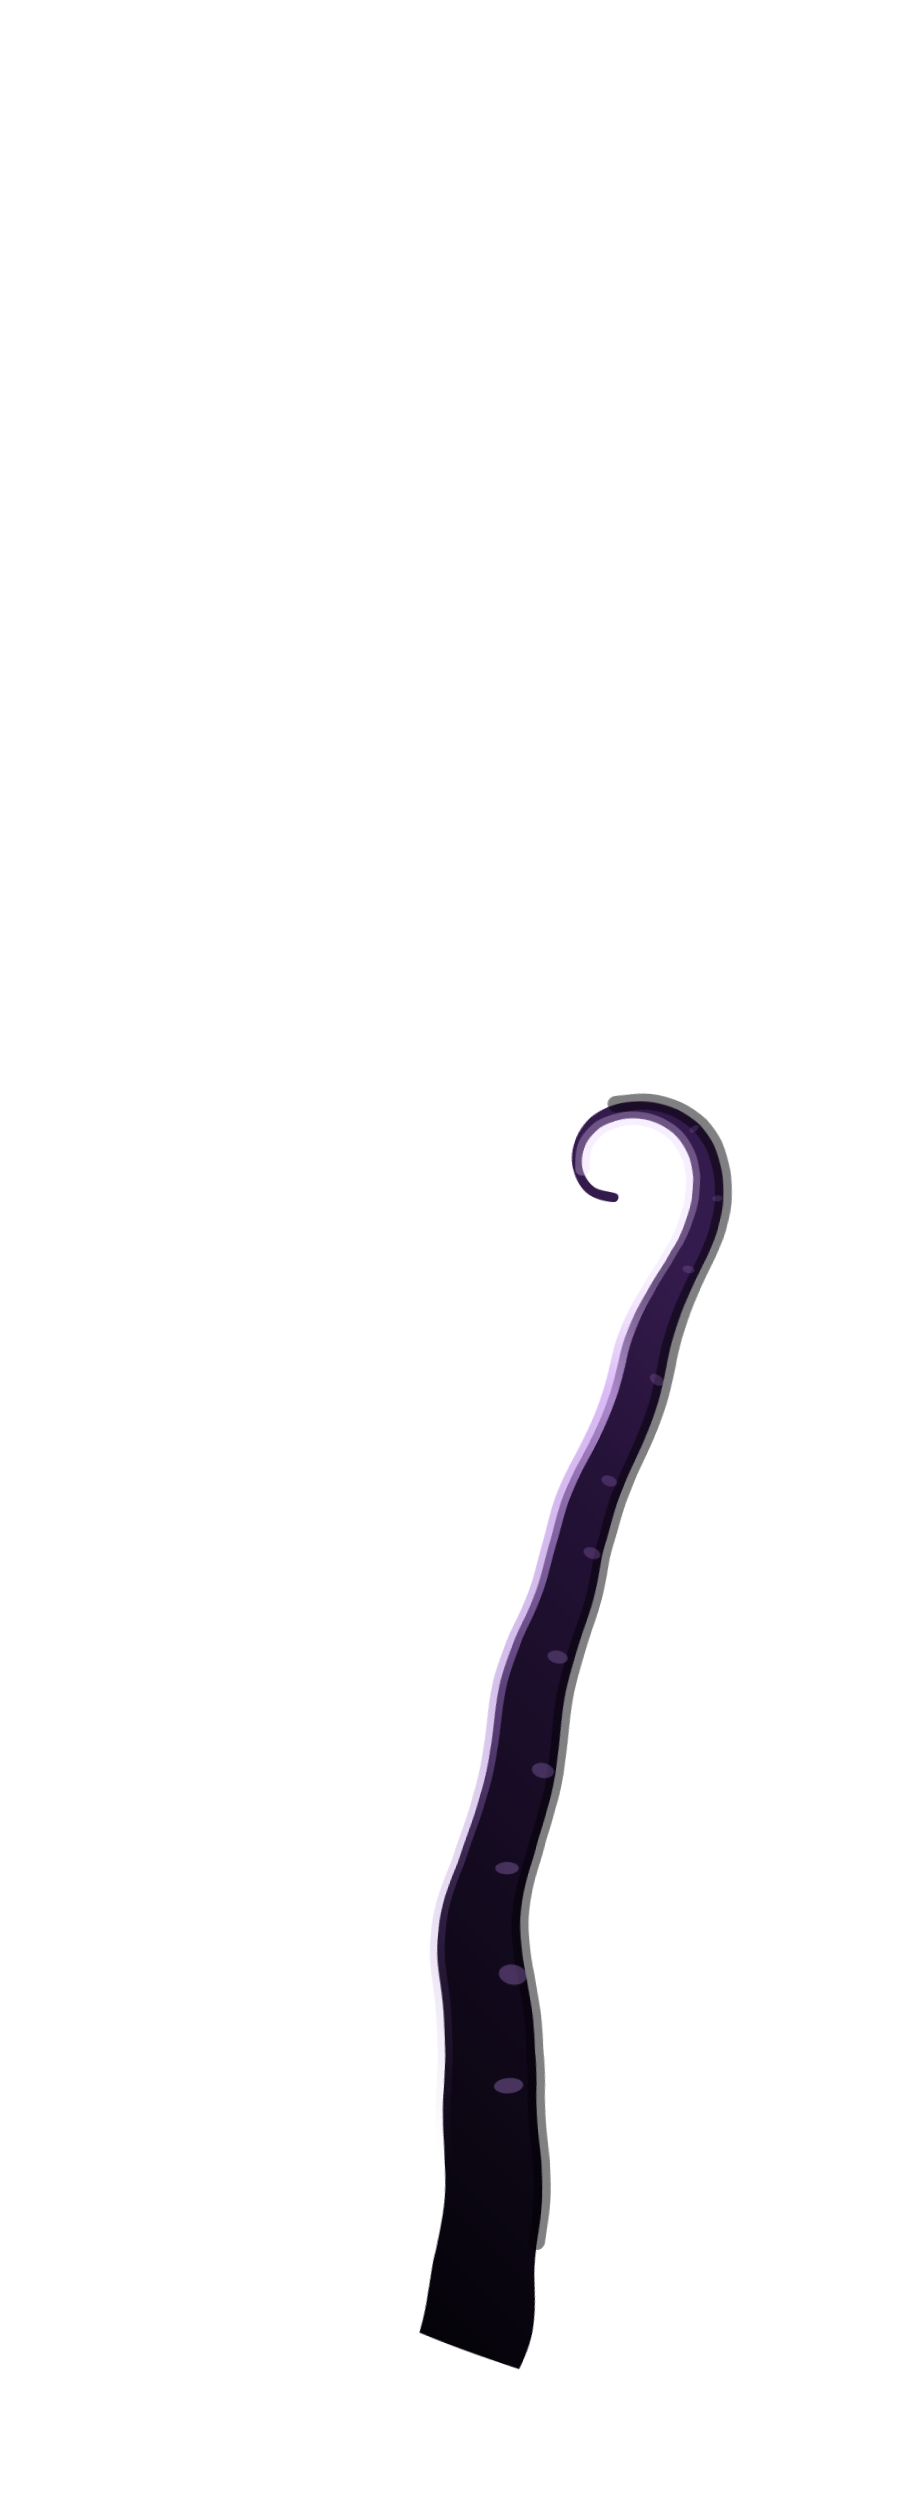
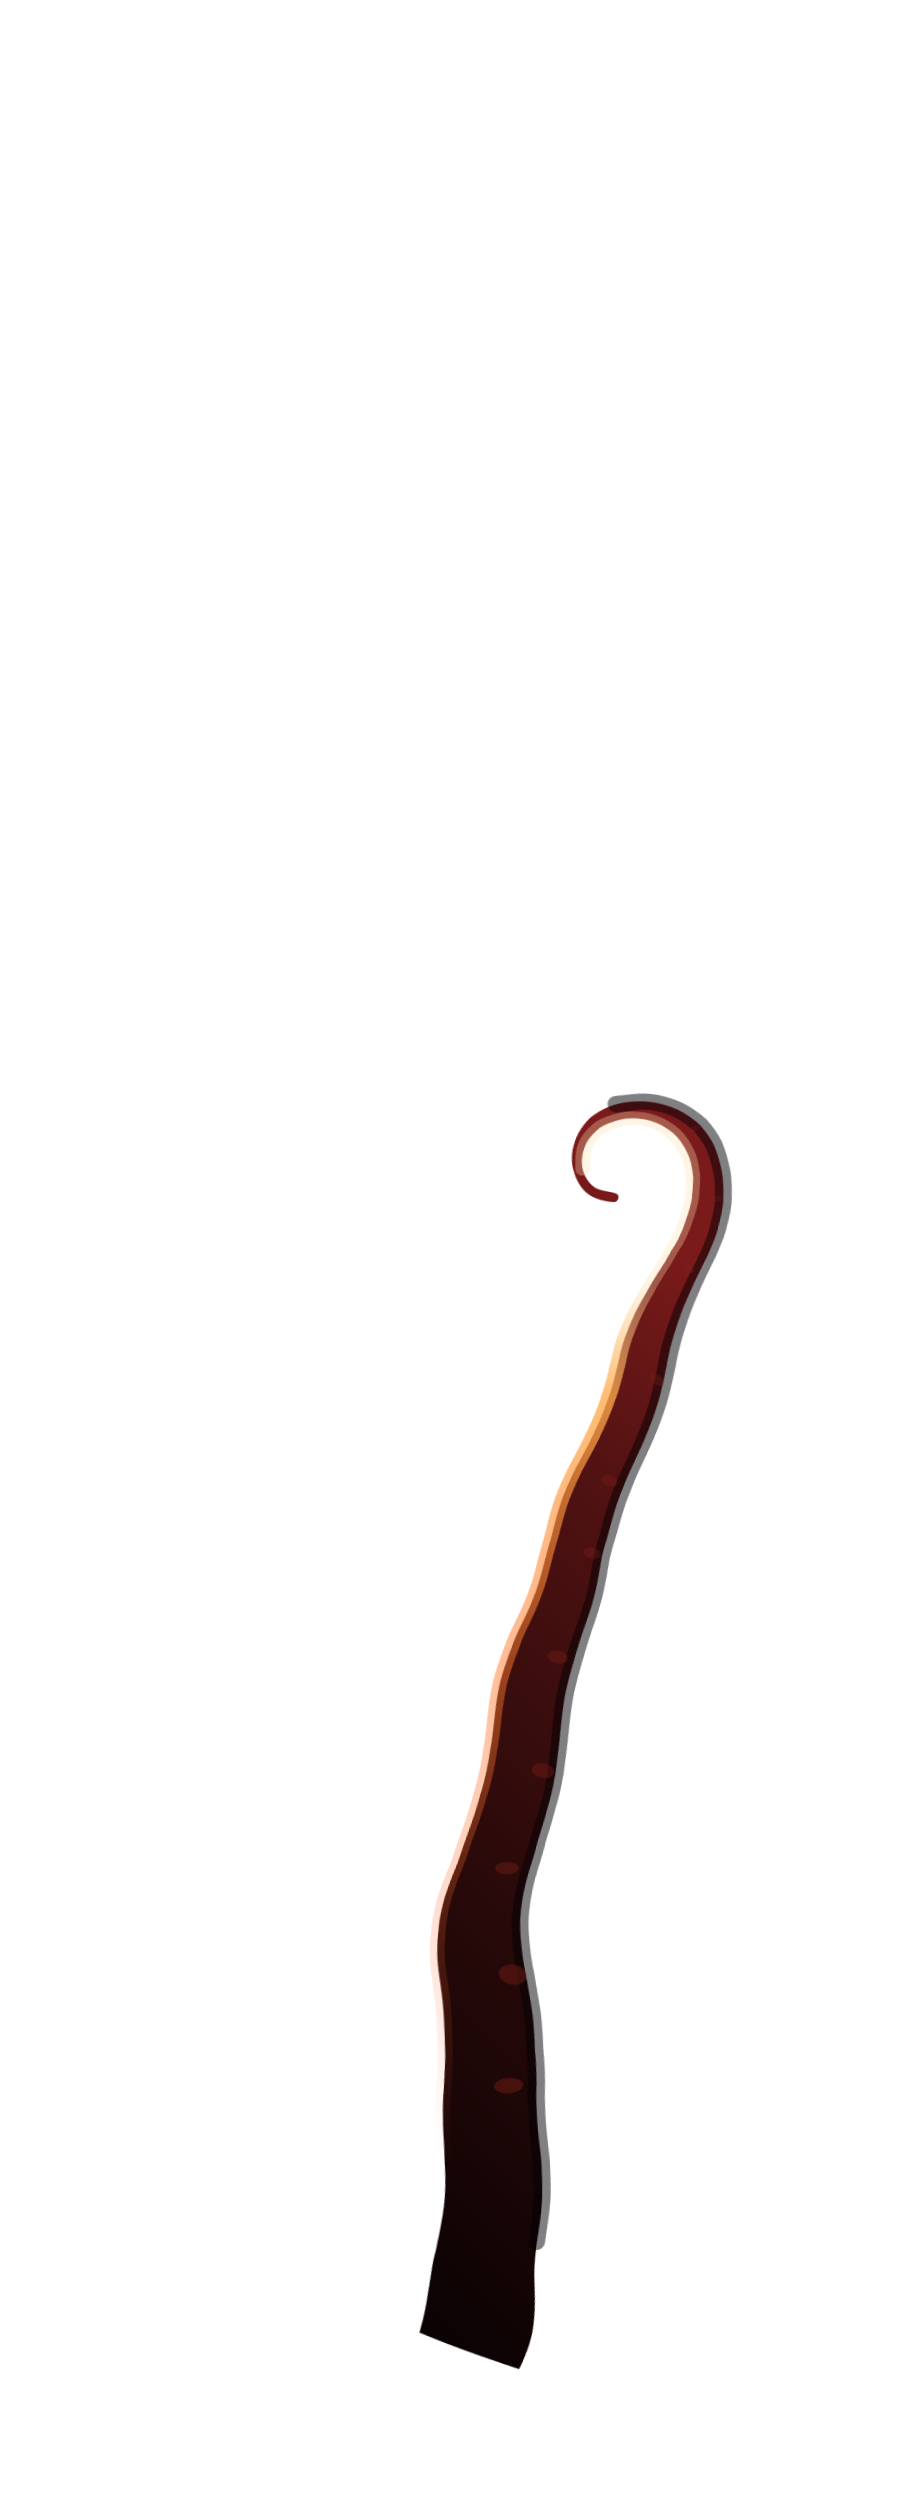
<svg xmlns="http://www.w3.org/2000/svg" viewBox="0 0 140 380">
  <defs>
    <linearGradient id="b" x1="0.1" y1="1" x2="0.35" y2="0">
-       <stop offset="0" stop-color="#050309" />
-       <stop offset="0.42" stop-color="#150b21" />
-       <stop offset="0.78" stop-color="#251238" />
-       <stop offset="1" stop-color="#341b4d" />
+       <stop offset="0" stop-color="#0a0203" />
+       <stop offset="0.42" stop-color="#2c0a0a" />
+       <stop offset="0.78" stop-color="#521212" />
+       <stop offset="1" stop-color="#7a1a1a" />
    </linearGradient>
    <linearGradient id="r" x1="0" y1="1" x2="0.3" y2="0">
-       <stop offset="0" stop-color="#8c5abe" stop-opacity="0" />
-       <stop offset="0.5" stop-color="#a97fd6" stop-opacity="0.5" />
-       <stop offset="0.85" stop-color="#d0a8f2" stop-opacity="0.78" />
-       <stop offset="1" stop-color="#e8cdfd" stop-opacity="0.32" />
+       <stop offset="0" stop-color="#ff5a1e" stop-opacity="0" />
+       <stop offset="0.5" stop-color="#ff7a2e" stop-opacity="0.5" />
+       <stop offset="0.85" stop-color="#ffab4a" stop-opacity="0.78" />
+       <stop offset="1" stop-color="#ffe0b0" stop-opacity="0.32" />
    </linearGradient>
    <filter id="f" x="-25%" y="-10%" width="150%" height="120%">
      <feTurbulence type="fractalNoise" seed="38" baseFrequency="0.013 0.032" numOctaves="2" result="n" />
      <feDisplacementMap in="SourceGraphic" in2="n" scale="6" />
    </filter>
  </defs>
  <g filter="url(#f)">
    <path d="M62.5,353.3C62.8,352.5 63.8,350 64.4,348.3C65,346.7 65.5,345.2 65.9,343.6C66.4,342 66.7,340.3 67,338.7C67.3,337.1 67.6,335.4 67.8,333.7C68,332.1 68.1,330.4 68.1,328.6C68.2,326.9 68.2,325.2 68.2,323.4C68.2,321.6 68.1,319.8 68.1,318C68,316.1 67.9,314.3 67.9,312.4C67.8,310.5 67.7,308.6 67.7,306.7C67.7,304.7 67.7,302.8 67.7,300.8C67.7,298.9 67.8,296.9 68,295C68.1,293 68.3,291 68.5,289.1C68.8,287.1 69,285.2 69.4,283.3C69.7,281.3 70.1,279.4 70.5,277.5C70.9,275.7 71.3,273.8 71.7,271.9C72.2,270.1 72.7,268.2 73.2,266.4C73.6,264.6 74.2,262.7 74.7,260.9C75.2,259.1 75.7,257.3 76.2,255.5C76.8,253.7 77.3,251.9 77.9,250.1C78.4,248.3 79,246.5 79.6,244.7C80.2,242.8 80.8,241 81.4,239.3C82,237.5 82.7,235.7 83.4,233.9C84.1,232.1 84.8,230.3 85.5,228.6C86.3,226.8 87,225.1 87.8,223.3C88.6,221.6 89.4,219.9 90.3,218.2C91.1,216.5 92,214.8 92.8,213.1C93.7,211.5 94.5,209.8 95.4,208.2C96.2,206.5 97.1,204.9 97.9,203.2C98.7,201.6 99.5,199.9 100.3,198.3C101,196.6 101.9,194.7 102.5,193.3C103,191.8 103.4,190.9 103.9,189.7C104.3,188.5 104.7,187.3 104.9,186.1C105.2,185 105.4,183.8 105.5,182.6C105.5,181.4 105.5,180.2 105.4,179C105.2,177.9 104.9,176.7 104.5,175.7C104,174.6 103.4,173.6 102.7,172.7C102,171.8 101.1,171 100.1,170.4C99.2,169.8 98,169.3 96.9,169.1C95.8,168.9 94.6,168.9 93.5,169.2C92.4,169.5 91.2,170 90.3,170.7C89.5,171.5 88.6,172.5 88.3,173.6C87.9,174.7 87.8,176.1 88.1,177.2C88.4,178.3 89.1,179.5 90.1,180.2C91,180.9 93.2,181 93.7,181.4C94.2,181.8 94,182.8 93.2,182.7C92.5,182.7 90.3,182.2 89.2,181.3C88.1,180.5 87.2,179 86.8,177.6C86.3,176.3 86.3,174.6 86.7,173.2C87,171.8 87.9,170.3 88.9,169.2C89.9,168.2 91.3,167.3 92.7,166.8C94.1,166.3 95.8,166.1 97.3,166.2C98.8,166.3 100.4,166.8 101.7,167.4C103.1,168.1 104.4,169.1 105.5,170.1C106.5,171.2 107.5,172.5 108.2,173.8C108.9,175.2 109.4,176.7 109.8,178.1C110.2,179.6 110.3,181.1 110.4,182.6C110.5,184.1 110.3,185.6 110.1,187C110,188.5 109.6,189.9 109.3,191.3C109,192.7 108.6,193.8 108.1,195.4C107.6,196.9 106.9,199 106.2,200.7C105.5,202.5 104.8,204.3 104.1,206C103.3,207.8 102.6,209.5 101.8,211.2C101.1,212.9 100.3,214.6 99.6,216.3C98.9,218 98.1,219.7 97.4,221.4C96.7,223.1 96,224.8 95.4,226.5C94.7,228.2 94.1,229.9 93.5,231.6C92.9,233.4 92.3,235.1 91.7,236.8C91.2,238.6 90.7,240.3 90.2,242.1C89.7,243.8 89.2,245.6 88.7,247.4C88.3,249.1 87.8,250.9 87.4,252.7C87,254.5 86.5,256.3 86.1,258.1C85.7,259.9 85.3,261.7 84.9,263.5C84.5,265.3 84.1,267.1 83.8,268.9C83.4,270.7 83.1,272.5 82.7,274.2C82.4,276 82.1,277.8 81.8,279.6C81.6,281.4 81.3,283.1 81.1,284.9C80.9,286.7 80.8,288.4 80.7,290.2C80.6,292 80.5,293.7 80.5,295.5C80.5,297.2 80.5,299 80.6,300.8C80.6,302.6 80.7,304.3 80.9,306.1C81,307.9 81.2,309.7 81.3,311.6C81.5,313.4 81.7,315.3 81.9,317.1C82,319 82.2,320.9 82.3,322.9C82.4,324.8 82.5,326.8 82.6,328.8C82.6,330.8 82.6,332.9 82.5,334.9C82.4,336.9 82.2,339 81.9,341C81.7,343.1 81.3,345.1 80.9,347.1C80.5,349.2 79.9,351.2 79.4,353.1C78.8,355 77.8,357.8 77.5,358.7Z" fill="url(#b)" />
    <path d="M81.9,341C82,340 82.4,336.9 82.5,334.9C82.6,332.9 82.6,330.8 82.6,328.8C82.5,326.8 82.4,324.8 82.3,322.9C82.2,320.9 82,319 81.9,317.1C81.7,315.3 81.5,313.4 81.3,311.6C81.2,309.7 81,307.9 80.9,306.1C80.7,304.3 80.6,302.6 80.6,300.8C80.5,299 80.5,297.2 80.5,295.5C80.5,293.7 80.6,292 80.7,290.2C80.8,288.4 80.9,286.7 81.1,284.9C81.3,283.1 81.6,281.4 81.8,279.6C82.1,277.8 82.4,276 82.7,274.2C83.1,272.5 83.4,270.7 83.8,268.9C84.1,267.1 84.5,265.3 84.9,263.5C85.3,261.7 85.7,259.9 86.1,258.1C86.5,256.3 87,254.5 87.4,252.7C87.8,250.9 88.3,249.1 88.7,247.4C89.2,245.6 89.7,243.8 90.2,242.1C90.7,240.3 91.2,238.6 91.7,236.8C92.3,235.1 92.9,233.4 93.5,231.6C94.1,229.9 94.7,228.2 95.4,226.5C96,224.8 96.7,223.1 97.4,221.4C98.1,219.7 98.9,218 99.6,216.3C100.3,214.6 101.1,212.9 101.8,211.2C102.6,209.5 103.3,207.8 104.1,206C104.8,204.3 105.5,202.5 106.2,200.7C106.9,199 107.6,196.9 108.1,195.4C108.6,193.8 109,192.7 109.3,191.3C109.6,189.9 110,188.5 110.1,187C110.3,185.6 110.5,184.1 110.4,182.6C110.3,181.1 110.2,179.6 109.8,178.1C109.4,176.7 108.9,175.2 108.2,173.8C107.5,172.5 106.5,171.2 105.5,170.1C104.4,169.1 103.1,168.1 101.7,167.4C100.4,166.8 98.8,166.3 97.3,166.2C95.8,166.1 93.5,166.7 92.7,166.8" fill="none" stroke="rgba(2,1,5,0.5)" stroke-width="2.6" stroke-linecap="round" />
    <path d="M68.1,328.6C68.1,327.8 68.2,325.2 68.2,323.4C68.2,321.6 68.1,319.8 68.1,318C68,316.1 67.9,314.3 67.9,312.4C67.8,310.5 67.7,308.6 67.7,306.7C67.7,304.7 67.7,302.8 67.7,300.8C67.7,298.9 67.8,296.9 68,295C68.1,293 68.3,291 68.5,289.1C68.8,287.1 69,285.2 69.4,283.3C69.7,281.3 70.1,279.4 70.5,277.5C70.9,275.7 71.3,273.8 71.7,271.9C72.2,270.1 72.7,268.2 73.2,266.4C73.6,264.6 74.2,262.7 74.7,260.9C75.2,259.1 75.7,257.3 76.2,255.5C76.8,253.7 77.3,251.9 77.9,250.1C78.4,248.3 79,246.5 79.6,244.7C80.2,242.8 80.8,241 81.4,239.3C82,237.5 82.7,235.7 83.4,233.9C84.1,232.1 84.8,230.3 85.5,228.6C86.3,226.8 87,225.1 87.8,223.3C88.6,221.6 89.4,219.9 90.3,218.2C91.1,216.5 92,214.8 92.8,213.1C93.7,211.5 94.5,209.8 95.4,208.2C96.2,206.5 97.1,204.9 97.9,203.2C98.7,201.6 99.5,199.9 100.3,198.3C101,196.6 101.9,194.7 102.5,193.3C103,191.8 103.4,190.9 103.9,189.7C104.3,188.5 104.7,187.3 104.9,186.1C105.2,185 105.4,183.8 105.5,182.6C105.5,181.4 105.5,180.2 105.4,179C105.2,177.9 104.9,176.7 104.5,175.7C104,174.6 103.4,173.6 102.7,172.7C102,171.8 101.1,171 100.1,170.4C99.2,169.8 98,169.3 96.9,169.1C95.8,168.9 94.6,168.9 93.5,169.2C92.4,169.5 91.2,170 90.3,170.7C89.5,171.5 88.6,172.5 88.3,173.6C87.9,174.7 88.1,176.6 88.1,177.2" fill="none" stroke="url(#r)" stroke-width="2.2" stroke-linecap="round" />
-     <g fill="#a87bd0">
+     <g fill="#8a2419">
      <ellipse cx="77.7" cy="317.4" rx="2.2" ry="1.3" opacity="0.38" transform="rotate(-3 77.7 317.4)" />
      <ellipse cx="78.6" cy="300.8" rx="2.1" ry="1.3" opacity="0.36" transform="rotate(0 78.6 300.8)" />
      <ellipse cx="77.5" cy="284.4" rx="1.9" ry="1.1" opacity="0.34" transform="rotate(8 77.5 284.4)" />
      <ellipse cx="81.8" cy="268.4" rx="1.8" ry="1.1" opacity="0.32" transform="rotate(13 81.8 268.4)" />
      <ellipse cx="84.9" cy="252" rx="1.6" ry="1" opacity="0.3" transform="rotate(15 84.9 252)" />
      <ellipse cx="90.1" cy="236.2" rx="1.4" ry="0.8" opacity="0.28" transform="rotate(19 90.1 236.2)" />
      <ellipse cx="93.1" cy="225.6" rx="1.3" ry="0.8" opacity="0.26" transform="rotate(23 93.1 225.6)" />
      <ellipse cx="100.9" cy="210.8" rx="1.1" ry="0.7" opacity="0.25" transform="rotate(25 100.9 210.8)" />
      <ellipse cx="106.4" cy="194.7" rx="1" ry="0.6" opacity="0.23" transform="rotate(20 106.4 194.7)" />
      <ellipse cx="109.5" cy="182.6" rx="0.8" ry="0.5" opacity="0.21" transform="rotate(0 109.5 182.6)" />
      <ellipse cx="104.7" cy="170.8" rx="0.8" ry="0.5" opacity="0.19" transform="rotate(-43 104.7 170.8)" />
    </g>
  </g>
</svg>
